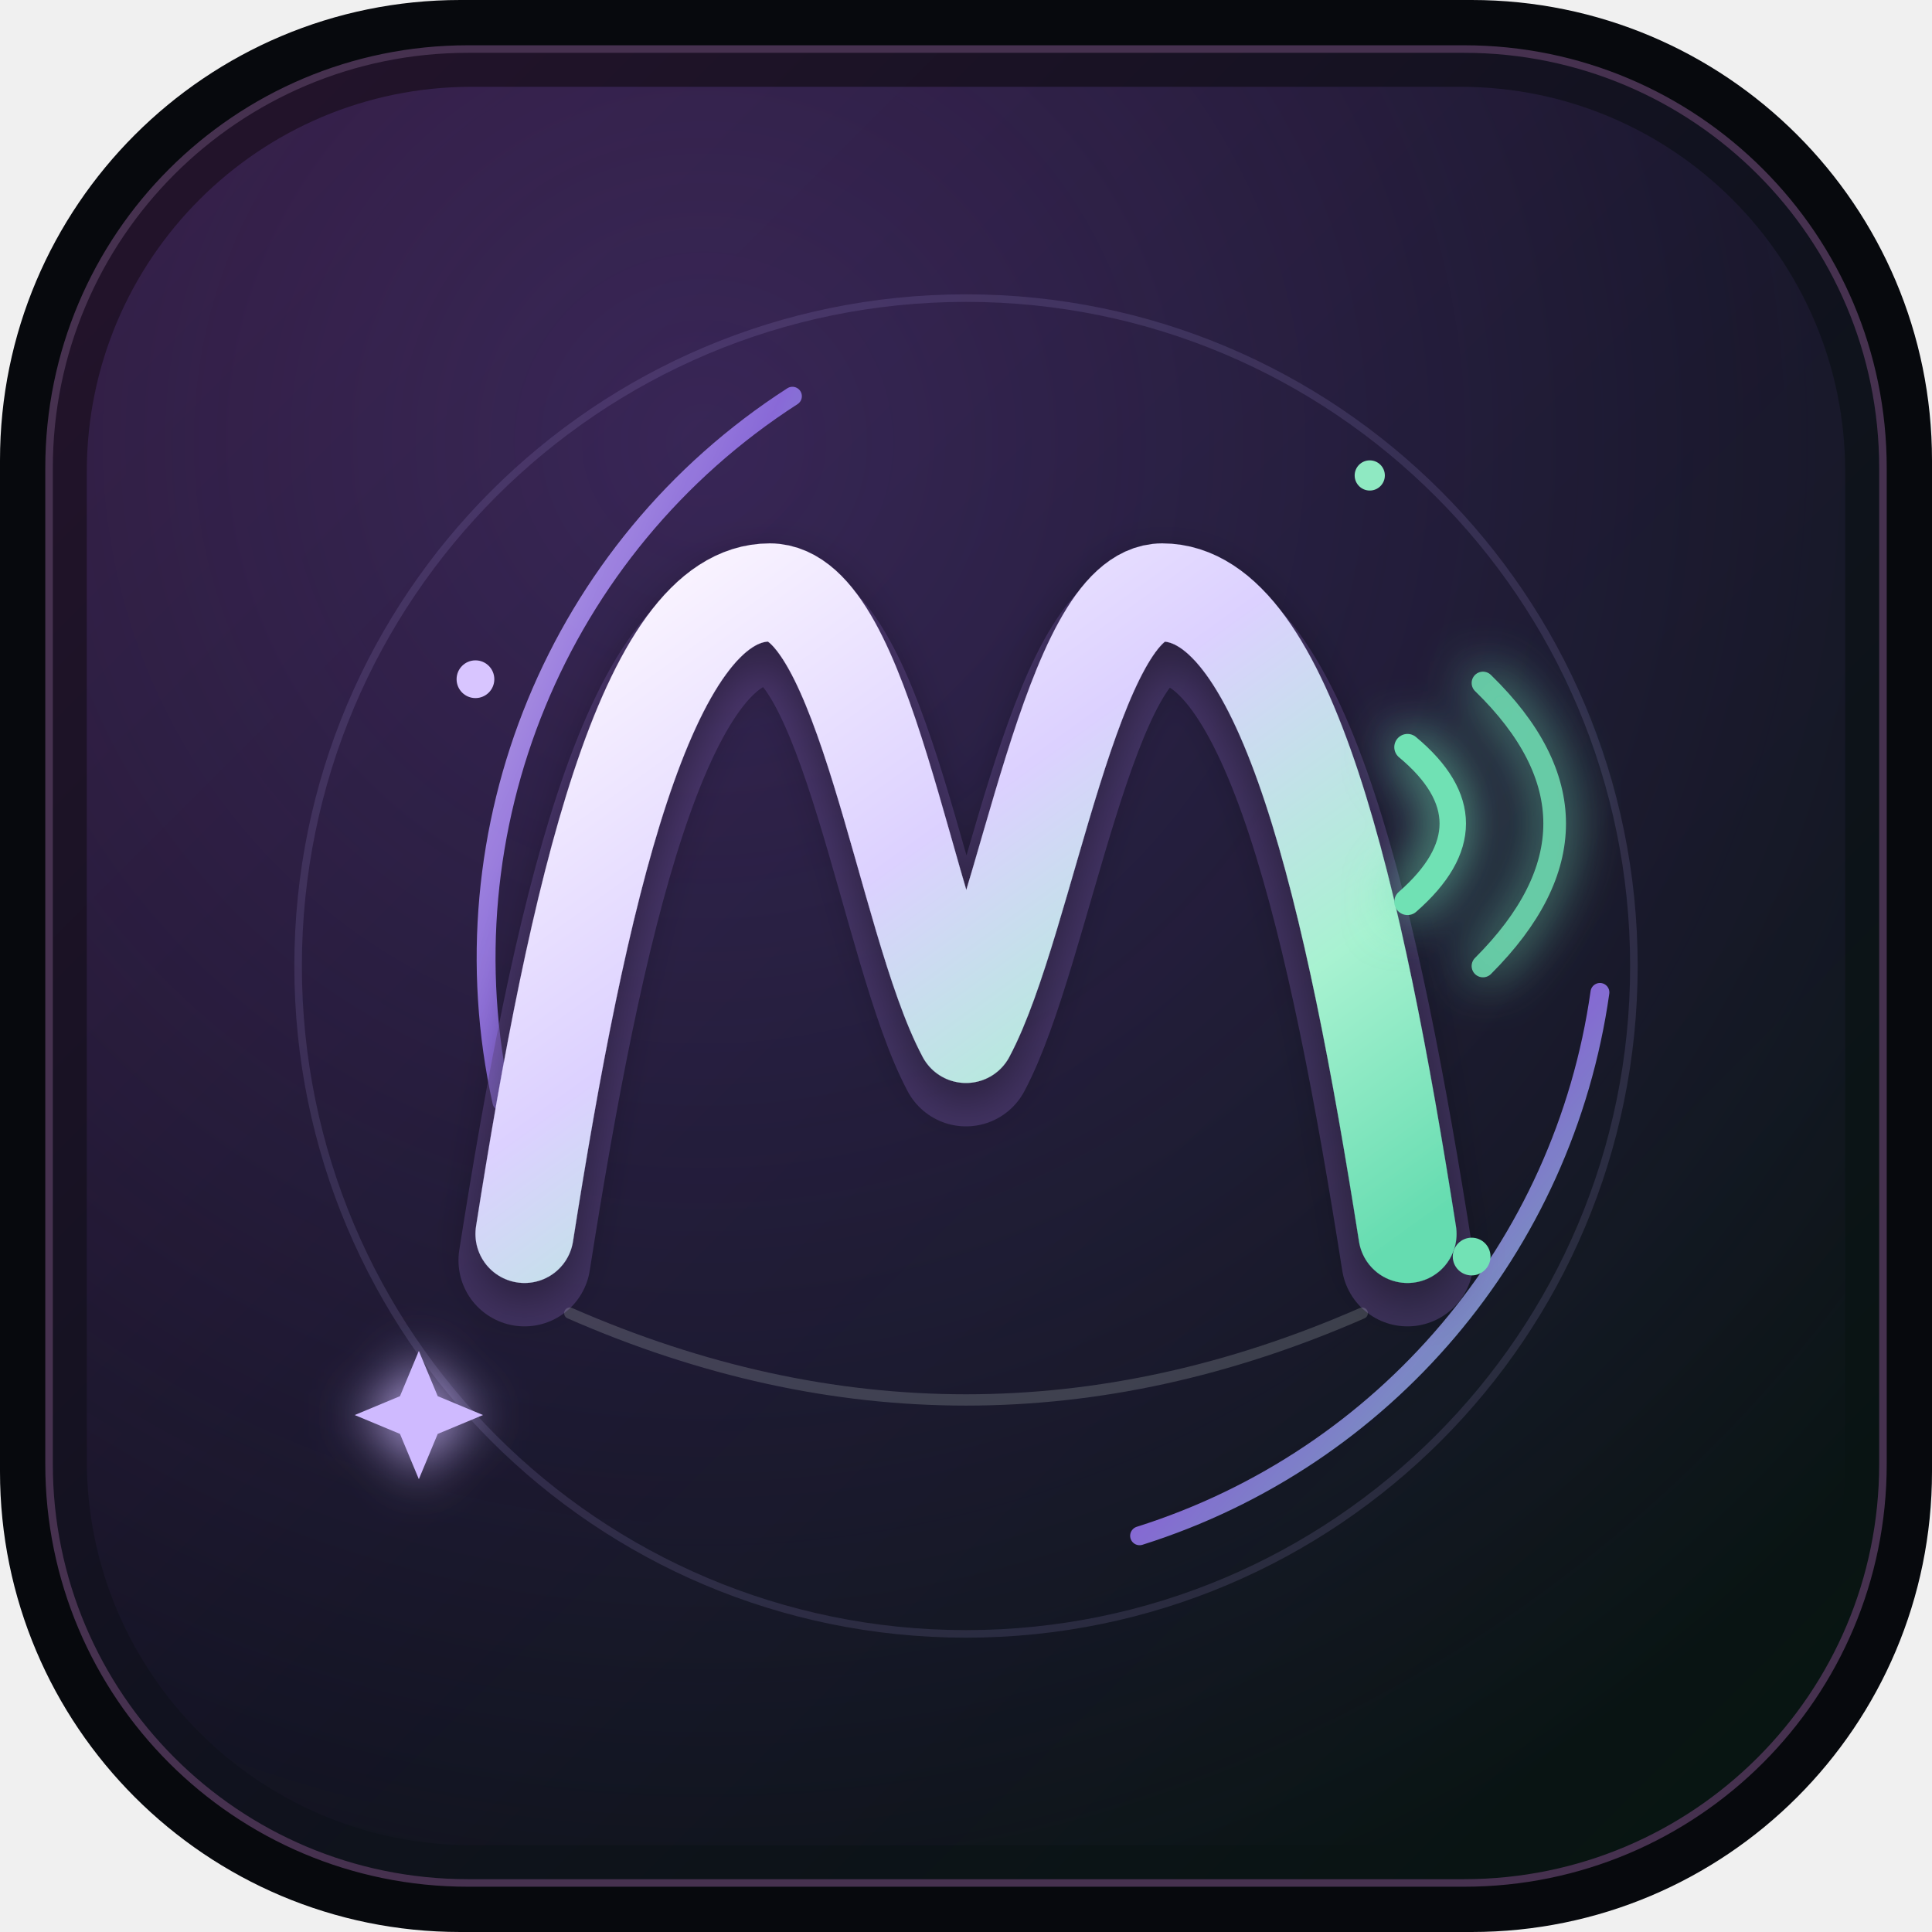
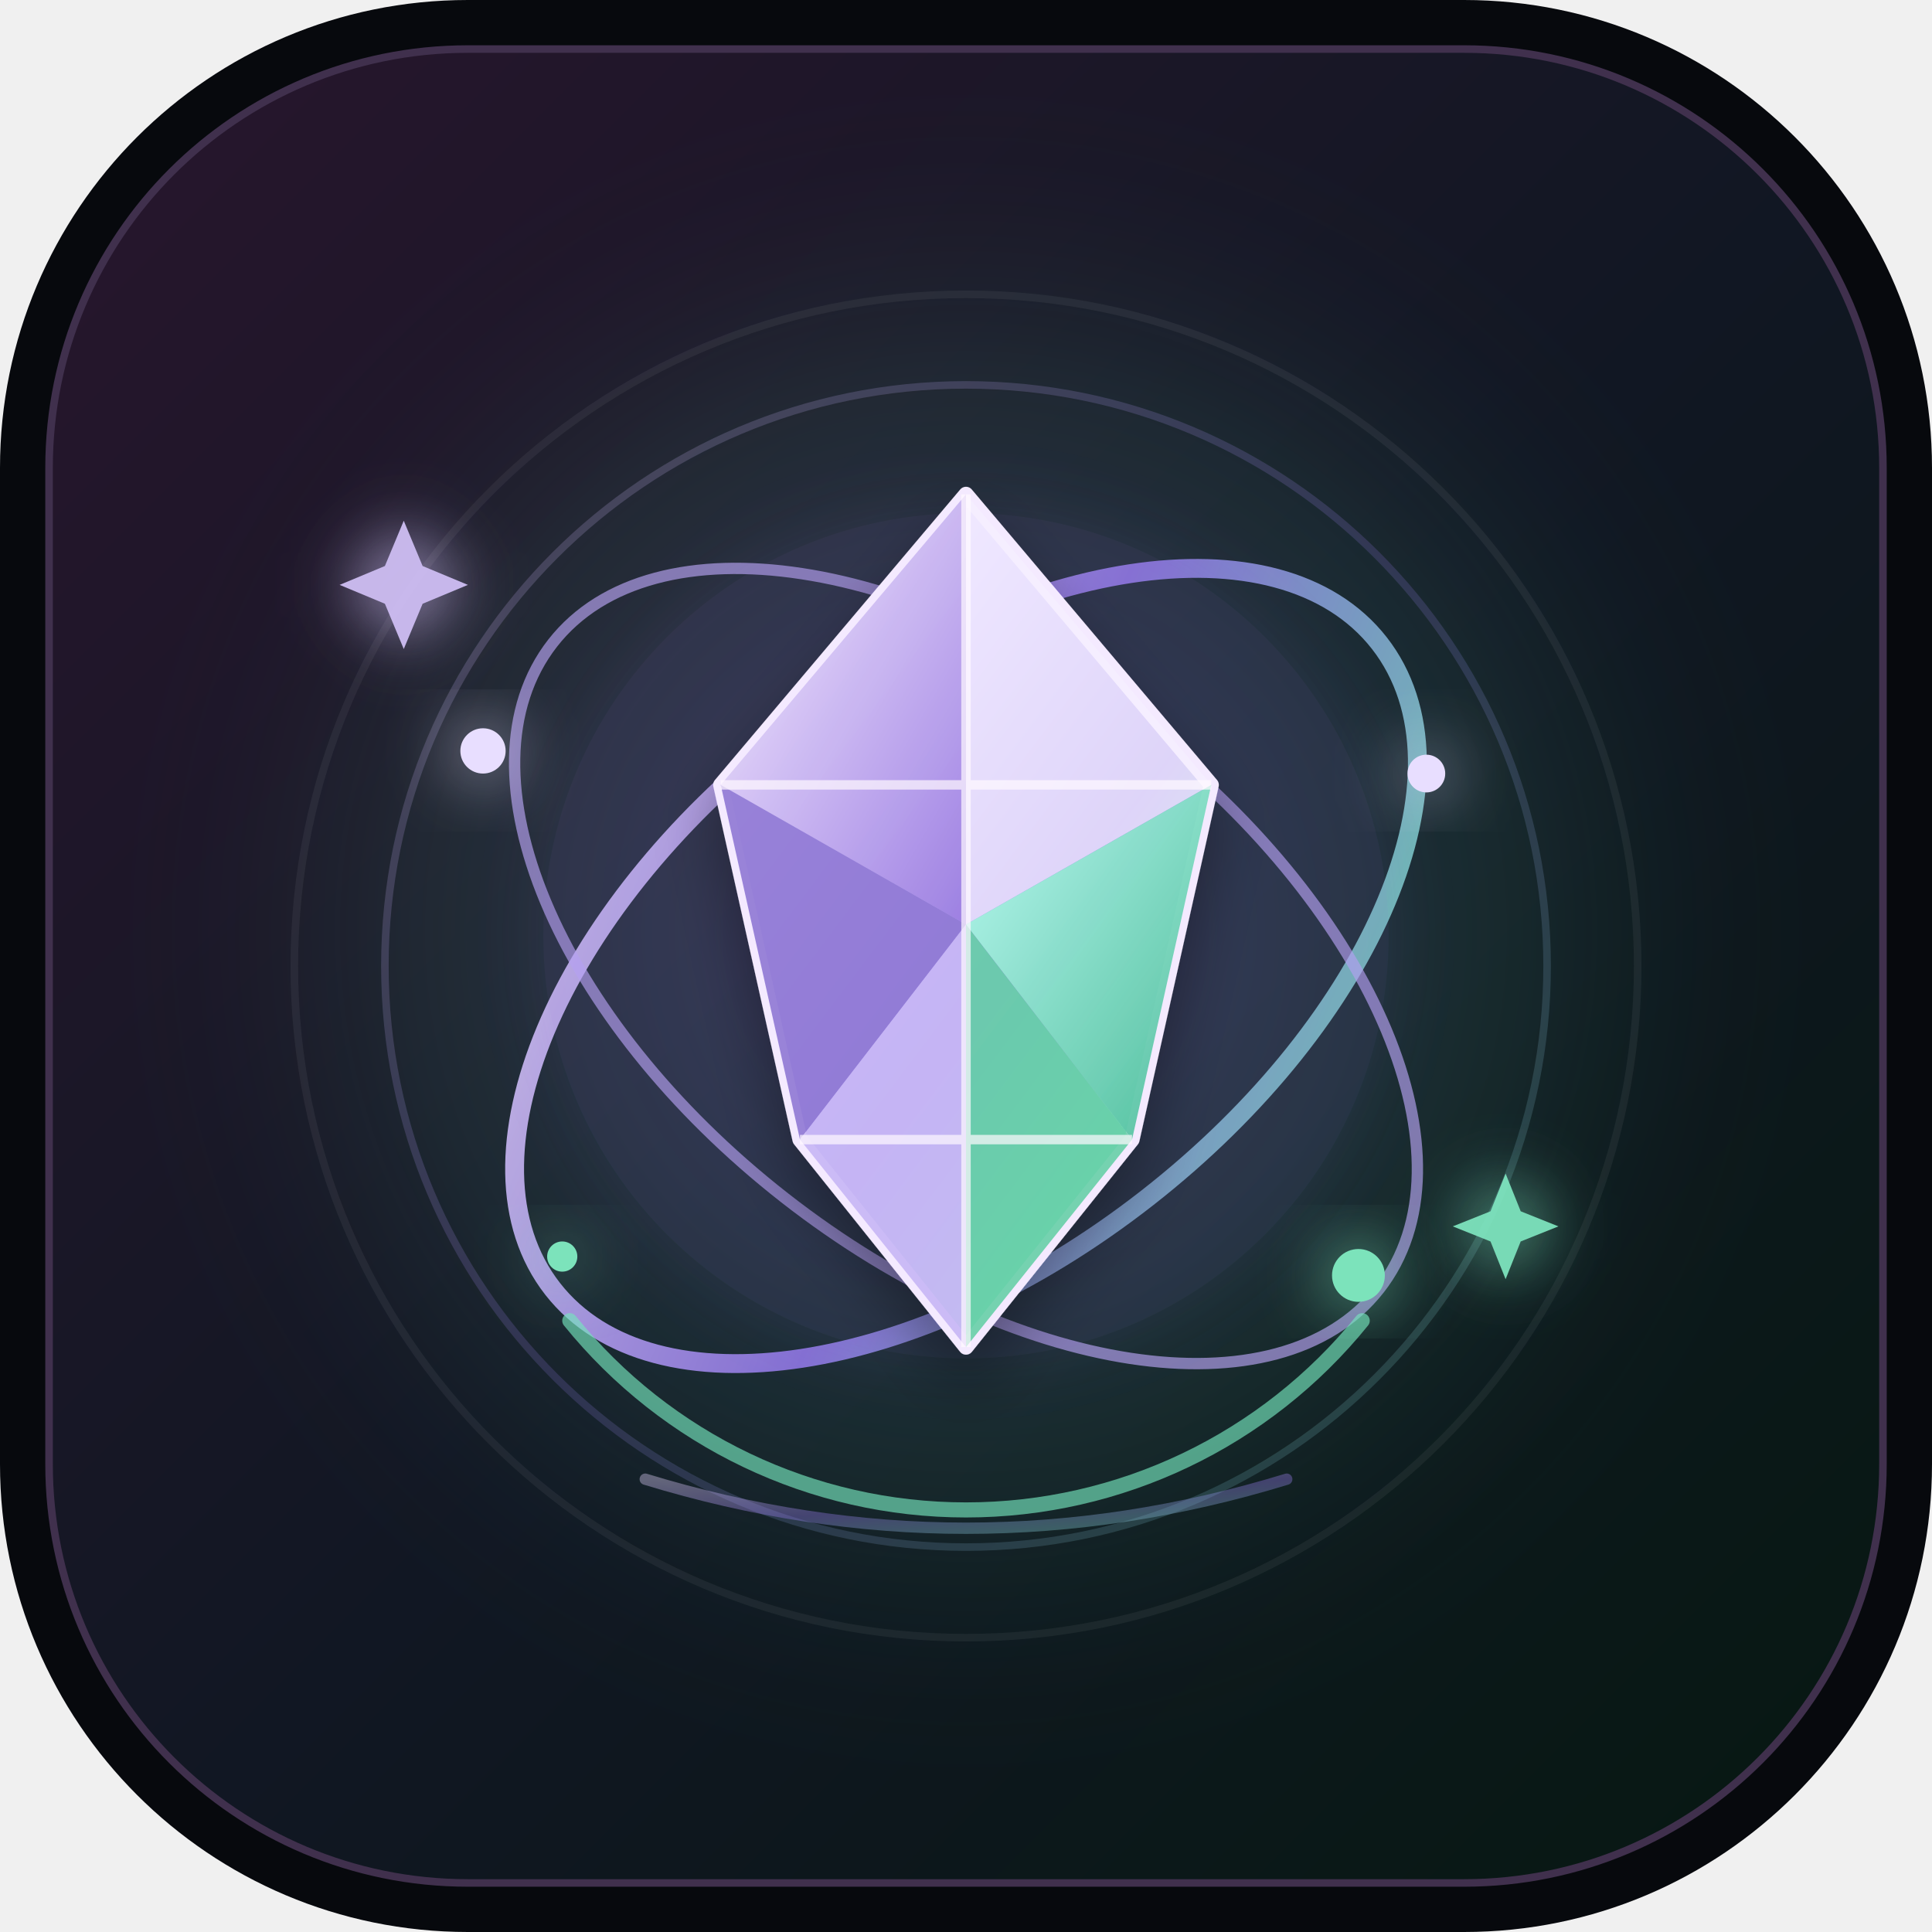
<svg xmlns="http://www.w3.org/2000/svg" width="512" height="512" viewBox="0 0 512 512">
  <defs>
-     <linearGradient id="glass" x1="0" y1="0" x2="1" y2="1">
-       <stop stop-color="#25132c" />
-       <stop offset=".48" stop-color="#11121f" />
-       <stop offset="1" stop-color="#071510" />
+     <linearGradient id="glassBase" x1="0" y1="0" x2="1" y2="1">
+       <stop stop-color="#28162d" />
+       <stop offset=".52" stop-color="#111723" />
+       <stop offset="1" stop-color="#071812" />
    </linearGradient>
-     <linearGradient id="orbit" x1="0" y1="0" x2="1" y2="1">
-       <stop stop-color="#d7c4ff" />
-       <stop offset=".48" stop-color="#9270e6" />
-       <stop offset="1" stop-color="#6de0b1" />
+     <linearGradient id="rim" x1="0" y1="0" x2="1" y2="1">
+       <stop stop-color="#e5d6ff" />
+       <stop offset=".5" stop-color="#9278e7" />
+       <stop offset="1" stop-color="#75e5bd" />
    </linearGradient>
-     <linearGradient id="mark" x1="0" y1="0" x2="1" y2="1">
+     <linearGradient id="crystal" x1=".12" y1="0" x2=".88" y2="1">
      <stop stop-color="#fffaff" />
-       <stop offset=".42" stop-color="#dcd1ff" />
-       <stop offset=".74" stop-color="#a8f2d1" />
-       <stop offset="1" stop-color="#65dcb0" />
+       <stop offset=".25" stop-color="#d8caff" />
+       <stop offset=".58" stop-color="#a28de9" />
+       <stop offset=".82" stop-color="#83e2c0" />
+       <stop offset="1" stop-color="#d8fff0" />
    </linearGradient>
-     <radialGradient id="light" cx=".35" cy=".2" r=".9">
-       <stop stop-color="#8d5ddd" stop-opacity=".27" />
-       <stop offset="1" stop-color="#8d5ddd" stop-opacity="0" />
+     <linearGradient id="facetLeft" x1="0" y1="0" x2="1" y2="1">
+       <stop stop-color="#f8efff" />
+       <stop offset="1" stop-color="#9c7ee2" />
+     </linearGradient>
+     <linearGradient id="facetRight" x1="0" y1="0" x2="1" y2="1">
+       <stop stop-color="#b9fff0" />
+       <stop offset="1" stop-color="#4bba98" />
+     </linearGradient>
+     <radialGradient id="aura" cx=".5" cy=".48" r=".5">
+       <stop stop-color="#9a76ef" stop-opacity=".28" />
+       <stop offset=".65" stop-color="#69dfb6" stop-opacity=".08" />
+       <stop offset="1" stop-color="#101522" stop-opacity="0" />
    </radialGradient>
-     <filter id="glow" x="-45%" y="-45%" width="190%" height="190%">
-       <feGaussianBlur stdDeviation="7" result="b" />
+     <filter id="softGlow" x="-60%" y="-60%" width="220%" height="220%">
+       <feGaussianBlur stdDeviation="9" result="blur" />
      <feMerge>
-         <feMergeNode in="b" />
+         <feMergeNode in="blur" />
        <feMergeNode in="SourceGraphic" />
      </feMerge>
    </filter>
-     <filter id="shadow" x="-30%" y="-30%" width="160%" height="160%">
-       <feGaussianBlur in="SourceAlpha" stdDeviation="6" />
-       <feOffset dy="5" />
+     <filter id="crystalShadow" x="-35%" y="-35%" width="170%" height="170%">
+       <feGaussianBlur in="SourceAlpha" stdDeviation="8" />
+       <feOffset dy="8" />
      <feComponentTransfer>
-         <feFuncA type="linear" slope=".38" />
+         <feFuncA type="linear" slope=".35" />
      </feComponentTransfer>
      <feMerge>
        <feMergeNode />
        <feMergeNode in="SourceGraphic" />
      </feMerge>
    </filter>
  </defs>
-   <rect width="512" height="512" rx="122" fill="#07090d" />
-   <rect x="13" y="13" width="486" height="486" rx="111" fill="url(#glass)" stroke="#46314f" stroke-width="2" />
-   <rect x="23" y="23" width="466" height="466" rx="102" fill="url(#light)" />
-   <circle cx="256" cy="256" r="177" fill="none" stroke="#c7b4ff" stroke-opacity=".13" stroke-width="2" />
-   <path d="M133 292 A177 177 0 0 1 210 105" fill="none" stroke="url(#orbit)" stroke-width="5" stroke-linecap="round" opacity=".9" />
-   <path d="M302 407 A177 177 0 0 0 424 263" fill="none" stroke="url(#orbit)" stroke-width="5" stroke-linecap="round" opacity=".9" />
-   <path d="M139 327 C153 238 171 157 204 157 C229 157 240 244 256 274 C272 244 284 157 308 157 C341 157 359 238 373 327" fill="none" stroke="#654b8e" stroke-opacity=".48" stroke-width="35" stroke-linecap="round" stroke-linejoin="round" transform="translate(0 7)" />
-   <path d="M139 327 C153 238 171 157 204 157 C229 157 240 244 256 274 C272 244 284 157 308 157 C341 157 359 238 373 327" fill="none" stroke="url(#mark)" stroke-width="26" stroke-linecap="round" stroke-linejoin="round" filter="url(#shadow)" />
-   <path d="M151 348 Q256 394 361 348" fill="none" stroke="#f5fff9" stroke-opacity=".17" stroke-width="3" stroke-linecap="round" />
-   <g fill="none" stroke="#70e1b4" stroke-linecap="round" filter="url(#glow)">
-     <path d="M373 198 Q397 218 373 239" stroke-width="7" />
-     <path d="M393 181 Q431 218 393 256" stroke-width="6" opacity=".85" />
+   <rect width="512" height="512" rx="124" fill="#07090d" />
+   <rect x="13" y="13" width="486" height="486" rx="111" fill="url(#glassBase)" stroke="#40304d" stroke-width="2" />
+   <rect x="24" y="24" width="464" height="464" rx="101" fill="url(#aura)" />
+   <circle cx="256" cy="256" r="178" fill="none" stroke="#ffffff" stroke-opacity=".055" stroke-width="2" />
+   <circle cx="256" cy="256" r="154" fill="none" stroke="url(#rim)" stroke-opacity=".2" stroke-width="2" />
+   <ellipse cx="256" cy="256" rx="139" ry="78" transform="rotate(-38 256 256)" fill="none" stroke="url(#rim)" stroke-width="5" stroke-linecap="round" opacity=".88" />
+   <ellipse cx="256" cy="256" rx="139" ry="78" transform="rotate(38 256 256)" fill="none" stroke="#b9a5f4" stroke-opacity=".65" stroke-width="3" stroke-linecap="round" />
+   <path d="M151 350 A135 135 0 0 0 361 350" fill="none" stroke="#75e5bd" stroke-opacity=".65" stroke-width="4" stroke-linecap="round" />
+   <circle cx="256" cy="248" r="112" fill="#8d72d9" opacity=".10" filter="url(#softGlow)" />
+   <g filter="url(#crystalShadow)" stroke-linejoin="round">
+     <path d="M256 131 L321 208 L300 302 L256 357 L212 302 L191 208 Z" fill="url(#crystal)" stroke="#f4eaff" stroke-width="4" />
+     <path d="M256 131 L256 245 L191 208 Z" fill="url(#facetLeft)" opacity=".95" />
+     <path d="M256 131 L321 208 L256 245 Z" fill="#f5f0ff" opacity=".72" />
+     <path d="M191 208 L256 245 L212 302 Z" fill="#8f78d4" opacity=".9" />
+     <path d="M321 208 L256 245 L300 302 Z" fill="url(#facetRight)" opacity=".95" />
+     <path d="M212 302 L256 245 L256 357 Z" fill="#c8b7f5" opacity=".92" />
+     <path d="M300 302 L256 245 L256 357 Z" fill="#66cfa7" opacity=".9" />
+     <path d="M256 131 L256 245 M191 208 L321 208 M212 302 L300 302 M256 245 L256 357" fill="none" stroke="#fffaff" stroke-opacity=".7" stroke-width="2.5" />
  </g>
-   <circle cx="126" cy="180" r="5" fill="#d8c5ff" />
-   <circle cx="390" cy="333" r="5" fill="#72e2b5" />
-   <path d="M111 358 L116 370 L128 375 L116 380 L111 392 L106 380 L94 375 L106 370 Z" fill="#cfbaff" filter="url(#glow)" />
-   <circle cx="363" cy="126" r="4" fill="#8fe9c2" />
+   <g fill="#e8deff" filter="url(#softGlow)">
+     <circle cx="128" cy="199" r="6" />
+     <circle cx="378" cy="205" r="5" />
+   </g>
+   <g fill="#7be3bb" filter="url(#softGlow)">
+     <circle cx="360" cy="338" r="7" />
+     <circle cx="149" cy="333" r="4" />
+   </g>
+   <path d="M107 138 L112 150 L124 155 L112 160 L107 172 L102 160 L90 155 L102 150 Z" fill="#d9c8ff" opacity=".9" filter="url(#softGlow)" />
+   <path d="M399 311 L403 321 L413 325 L403 329 L399 339 L395 329 L385 325 L395 321 Z" fill="#81e9c2" opacity=".92" filter="url(#softGlow)" />
+   <path d="M171 392 Q256 418 341 392" fill="none" stroke="url(#rim)" stroke-opacity=".38" stroke-width="3" stroke-linecap="round" />
</svg>
